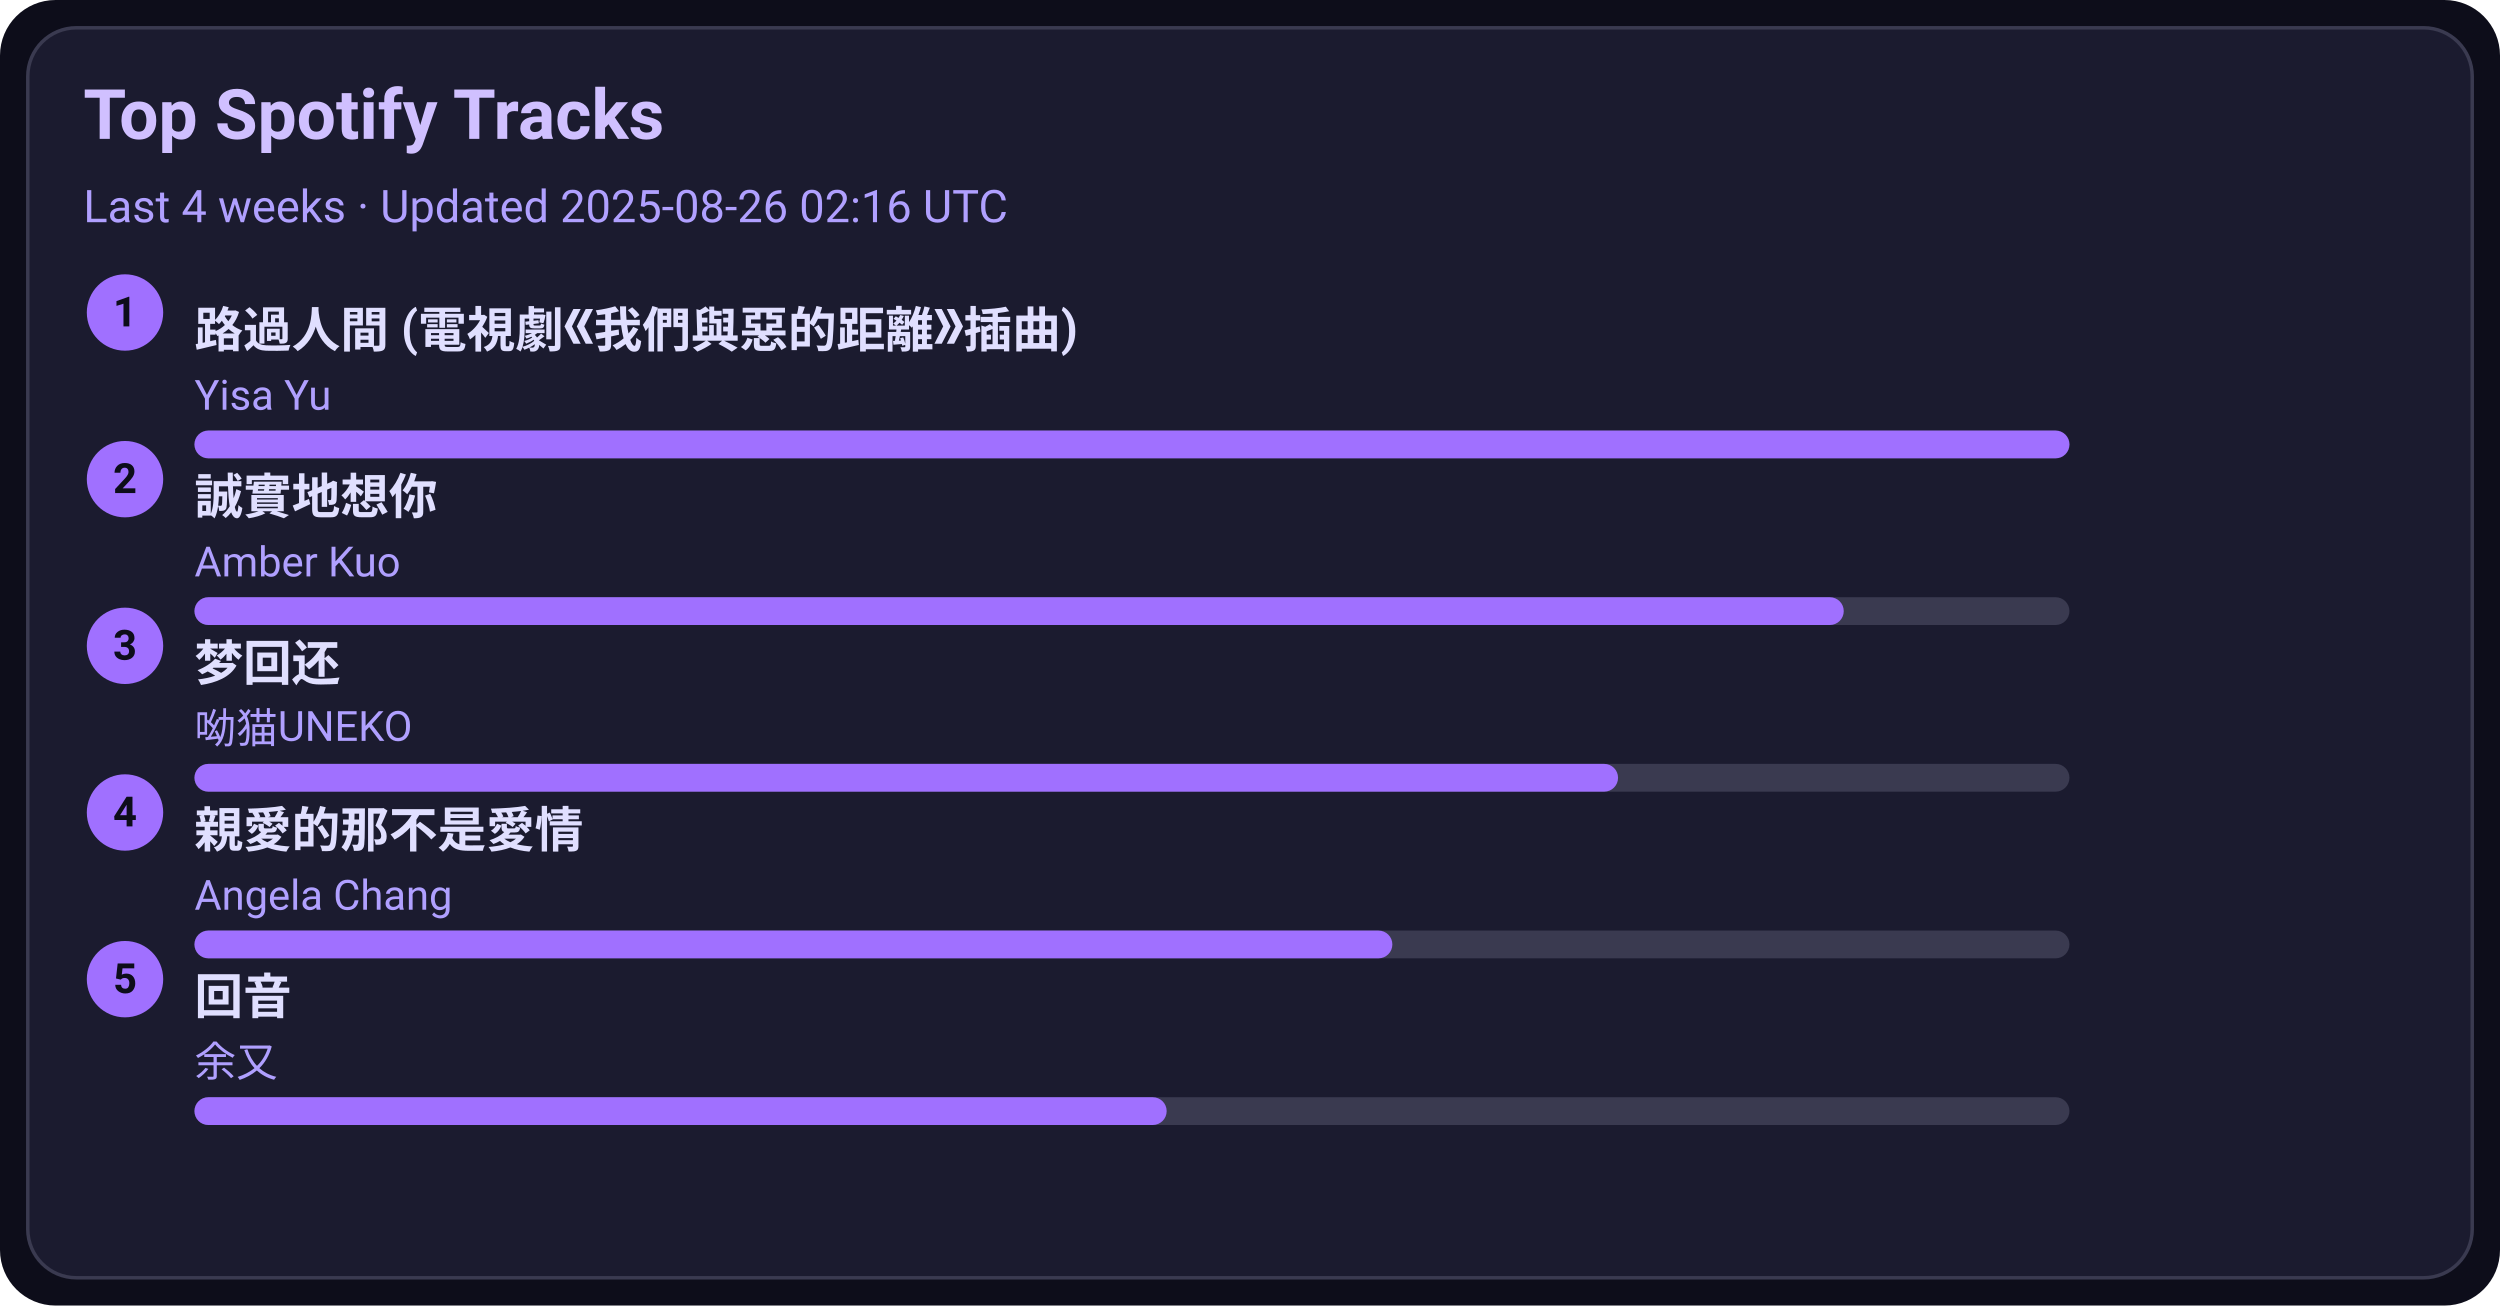
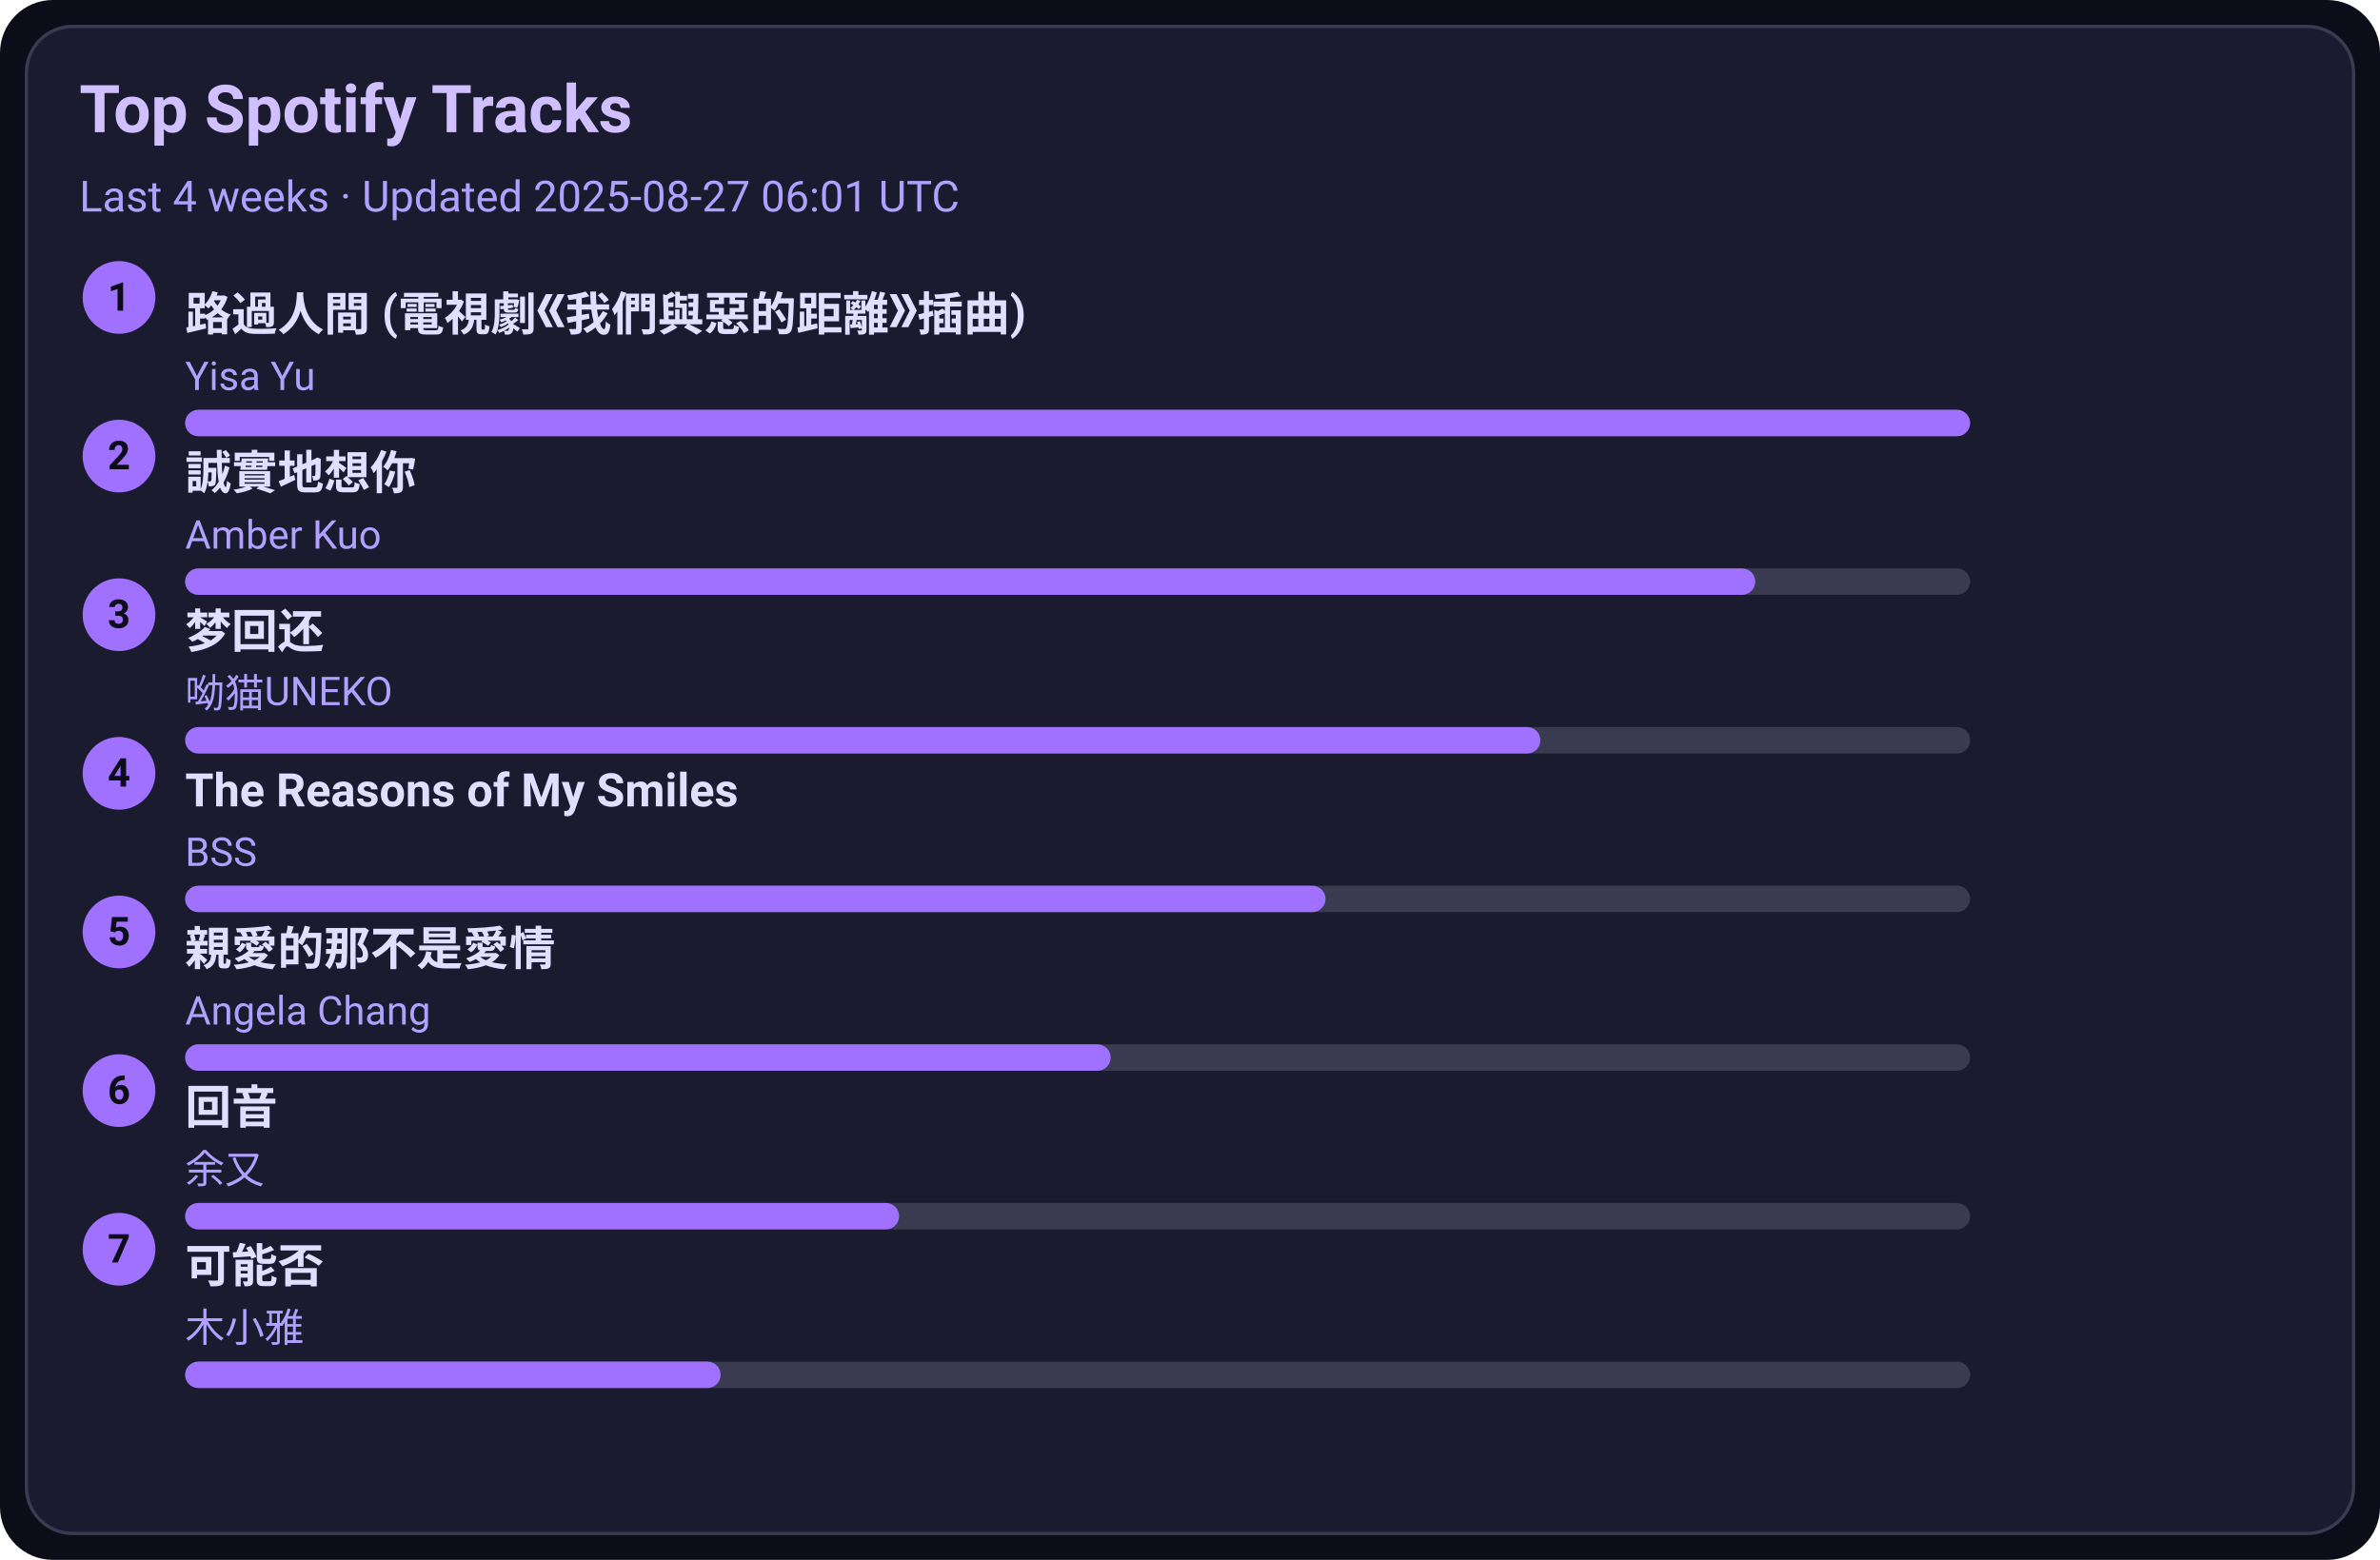
- <svg xmlns="http://www.w3.org/2000/svg" width="720" height="376" viewBox="0 0 720 376">
+ <svg xmlns="http://www.w3.org/2000/svg" width="720" height="472" viewBox="0 0 720 472">
  <style>text{font-family:-apple-system,BlinkMacSystemFont,Segoe UI,Roboto,Ubuntu,Helvetica Neue,Arial,Noto Sans,sans-serif}</style>
-   <rect width="720" height="376" rx="16" fill="#0d0d1a" />
-   <rect x="8" y="8" width="704" height="360" rx="14" fill="#1b1b2f" stroke="#3a3a50" />
+   <rect width="720" height="472" rx="16" fill="#0d0d1a" />
+   <rect x="8" y="8" width="704" height="456" rx="14" fill="#1b1b2f" stroke="#3a3a50" />
  <text x="24" y="40" font-size="20" fill="#d0c0ff" font-weight="600">Top Spotify Tracks</text>
-   <text x="24" y="64" font-size="13" fill="#b0a0ff">Last 4 weeks · Updated 2025-08-26 02:16 UTC</text>
+   <text x="24" y="64" font-size="13" fill="#b0a0ff">Last 4 weeks · Updated 2025-08-27 06:01 UTC</text>
  <circle cx="36" cy="90" r="11" fill="#a070ff" />
  <text x="36" y="94" text-anchor="middle" font-size="12" fill="#0d0d1a" font-weight="700">1</text>
  <a href="https://open.spotify.com/track/1ZSleGniKMWNrWvK5cGALO" target="_blank" rel="noopener noreferrer">
    <text x="56" y="100" font-size="14" fill="#e0dfff" font-weight="600">路過人間 (電視劇《我們與惡的距離》插曲)</text>
  </a>
  <text x="56" y="118" font-size="12" fill="#b0a0ff">Yisa Yu</text>
  <rect x="56" y="124" width="540" height="8" rx="4" fill="#3a3a50" />
  <rect x="56" y="124" width="540" height="8" rx="4" fill="#a070ff" />
  <circle cx="36" cy="138" r="11" fill="#a070ff" />
  <text x="36" y="142" text-anchor="middle" font-size="12" fill="#0d0d1a" font-weight="700">2</text>
  <a href="https://open.spotify.com/track/1SPZzj8QzOwZoAGKXMGLGJ" target="_blank" rel="noopener noreferrer">
    <text x="56" y="148" font-size="14" fill="#e0dfff" font-weight="600">誠實地想你</text>
  </a>
  <text x="56" y="166" font-size="12" fill="#b0a0ff">Amber Kuo</text>
  <rect x="56" y="172" width="540" height="8" rx="4" fill="#3a3a50" />
  <rect x="56" y="172" width="475" height="8" rx="4" fill="#a070ff" />
  <circle cx="36" cy="186" r="11" fill="#a070ff" />
  <text x="36" y="190" text-anchor="middle" font-size="12" fill="#0d0d1a" font-weight="700">3</text>
  <a href="https://open.spotify.com/track/6jTK3YxlFysC8g0Ye9tbPK" target="_blank" rel="noopener noreferrer">
    <text x="56" y="196" font-size="14" fill="#e0dfff" font-weight="600">梦回还</text>
  </a>
  <text x="56" y="214" font-size="12" fill="#b0a0ff">呦猫UNEKO</text>
  <rect x="56" y="220" width="540" height="8" rx="4" fill="#3a3a50" />
  <rect x="56" y="220" width="410" height="8" rx="4" fill="#a070ff" />
  <circle cx="36" cy="234" r="11" fill="#a070ff" />
  <text x="36" y="238" text-anchor="middle" font-size="12" fill="#0d0d1a" font-weight="700">4</text>
-   <a href="https://open.spotify.com/track/1MAv2SJPGVVDHyFlhflmYR" target="_blank" rel="noopener noreferrer">
-     <text x="56" y="244" font-size="14" fill="#e0dfff" font-weight="600">親愛的那不是愛情</text>
+   <a href="https://open.spotify.com/track/1amowbJ9HHFFSFdg2ubM7G" target="_blank" rel="noopener noreferrer">
+     <text x="56" y="244" font-size="14" fill="#e0dfff" font-weight="600">The Reasons of My Smiles</text>
  </a>
-   <text x="56" y="262" font-size="12" fill="#b0a0ff">Angela Chang</text>
+   <text x="56" y="262" font-size="12" fill="#b0a0ff">BSS</text>
  <rect x="56" y="268" width="540" height="8" rx="4" fill="#3a3a50" />
  <rect x="56" y="268" width="345" height="8" rx="4" fill="#a070ff" />
  <circle cx="36" cy="282" r="11" fill="#a070ff" />
  <text x="36" y="286" text-anchor="middle" font-size="12" fill="#0d0d1a" font-weight="700">5</text>
-   <a href="https://open.spotify.com/track/1K30lsrpvTR0ytSICU2Z3X" target="_blank" rel="noopener noreferrer">
-     <text x="56" y="292" font-size="14" fill="#e0dfff" font-weight="600">回音</text>
+   <a href="https://open.spotify.com/track/1MAv2SJPGVVDHyFlhflmYR" target="_blank" rel="noopener noreferrer">
+     <text x="56" y="292" font-size="14" fill="#e0dfff" font-weight="600">親愛的那不是愛情</text>
  </a>
-   <text x="56" y="310" font-size="12" fill="#b0a0ff">余又</text>
+   <text x="56" y="310" font-size="12" fill="#b0a0ff">Angela Chang</text>
  <rect x="56" y="316" width="540" height="8" rx="4" fill="#3a3a50" />
  <rect x="56" y="316" width="280" height="8" rx="4" fill="#a070ff" />
+   <circle cx="36" cy="330" r="11" fill="#a070ff" />
+   <text x="36" y="334" text-anchor="middle" font-size="12" fill="#0d0d1a" font-weight="700">6</text>
+   <a href="https://open.spotify.com/track/1K30lsrpvTR0ytSICU2Z3X" target="_blank" rel="noopener noreferrer">
+     <text x="56" y="340" font-size="14" fill="#e0dfff" font-weight="600">回音</text>
+   </a>
+   <text x="56" y="358" font-size="12" fill="#b0a0ff">余又</text>
+   <rect x="56" y="364" width="540" height="8" rx="4" fill="#3a3a50" />
+   <rect x="56" y="364" width="216" height="8" rx="4" fill="#a070ff" />
+   <circle cx="36" cy="378" r="11" fill="#a070ff" />
+   <text x="36" y="382" text-anchor="middle" font-size="12" fill="#0d0d1a" font-weight="700">7</text>
+   <a href="https://open.spotify.com/track/1MftvvUAxzIm1ZnLQyEdr7" target="_blank" rel="noopener noreferrer">
+     <text x="56" y="388" font-size="14" fill="#e0dfff" font-weight="600">可能否</text>
+   </a>
+   <text x="56" y="406" font-size="12" fill="#b0a0ff">木小雅</text>
+   <rect x="56" y="412" width="540" height="8" rx="4" fill="#3a3a50" />
+   <rect x="56" y="412" width="162" height="8" rx="4" fill="#a070ff" />
</svg>
